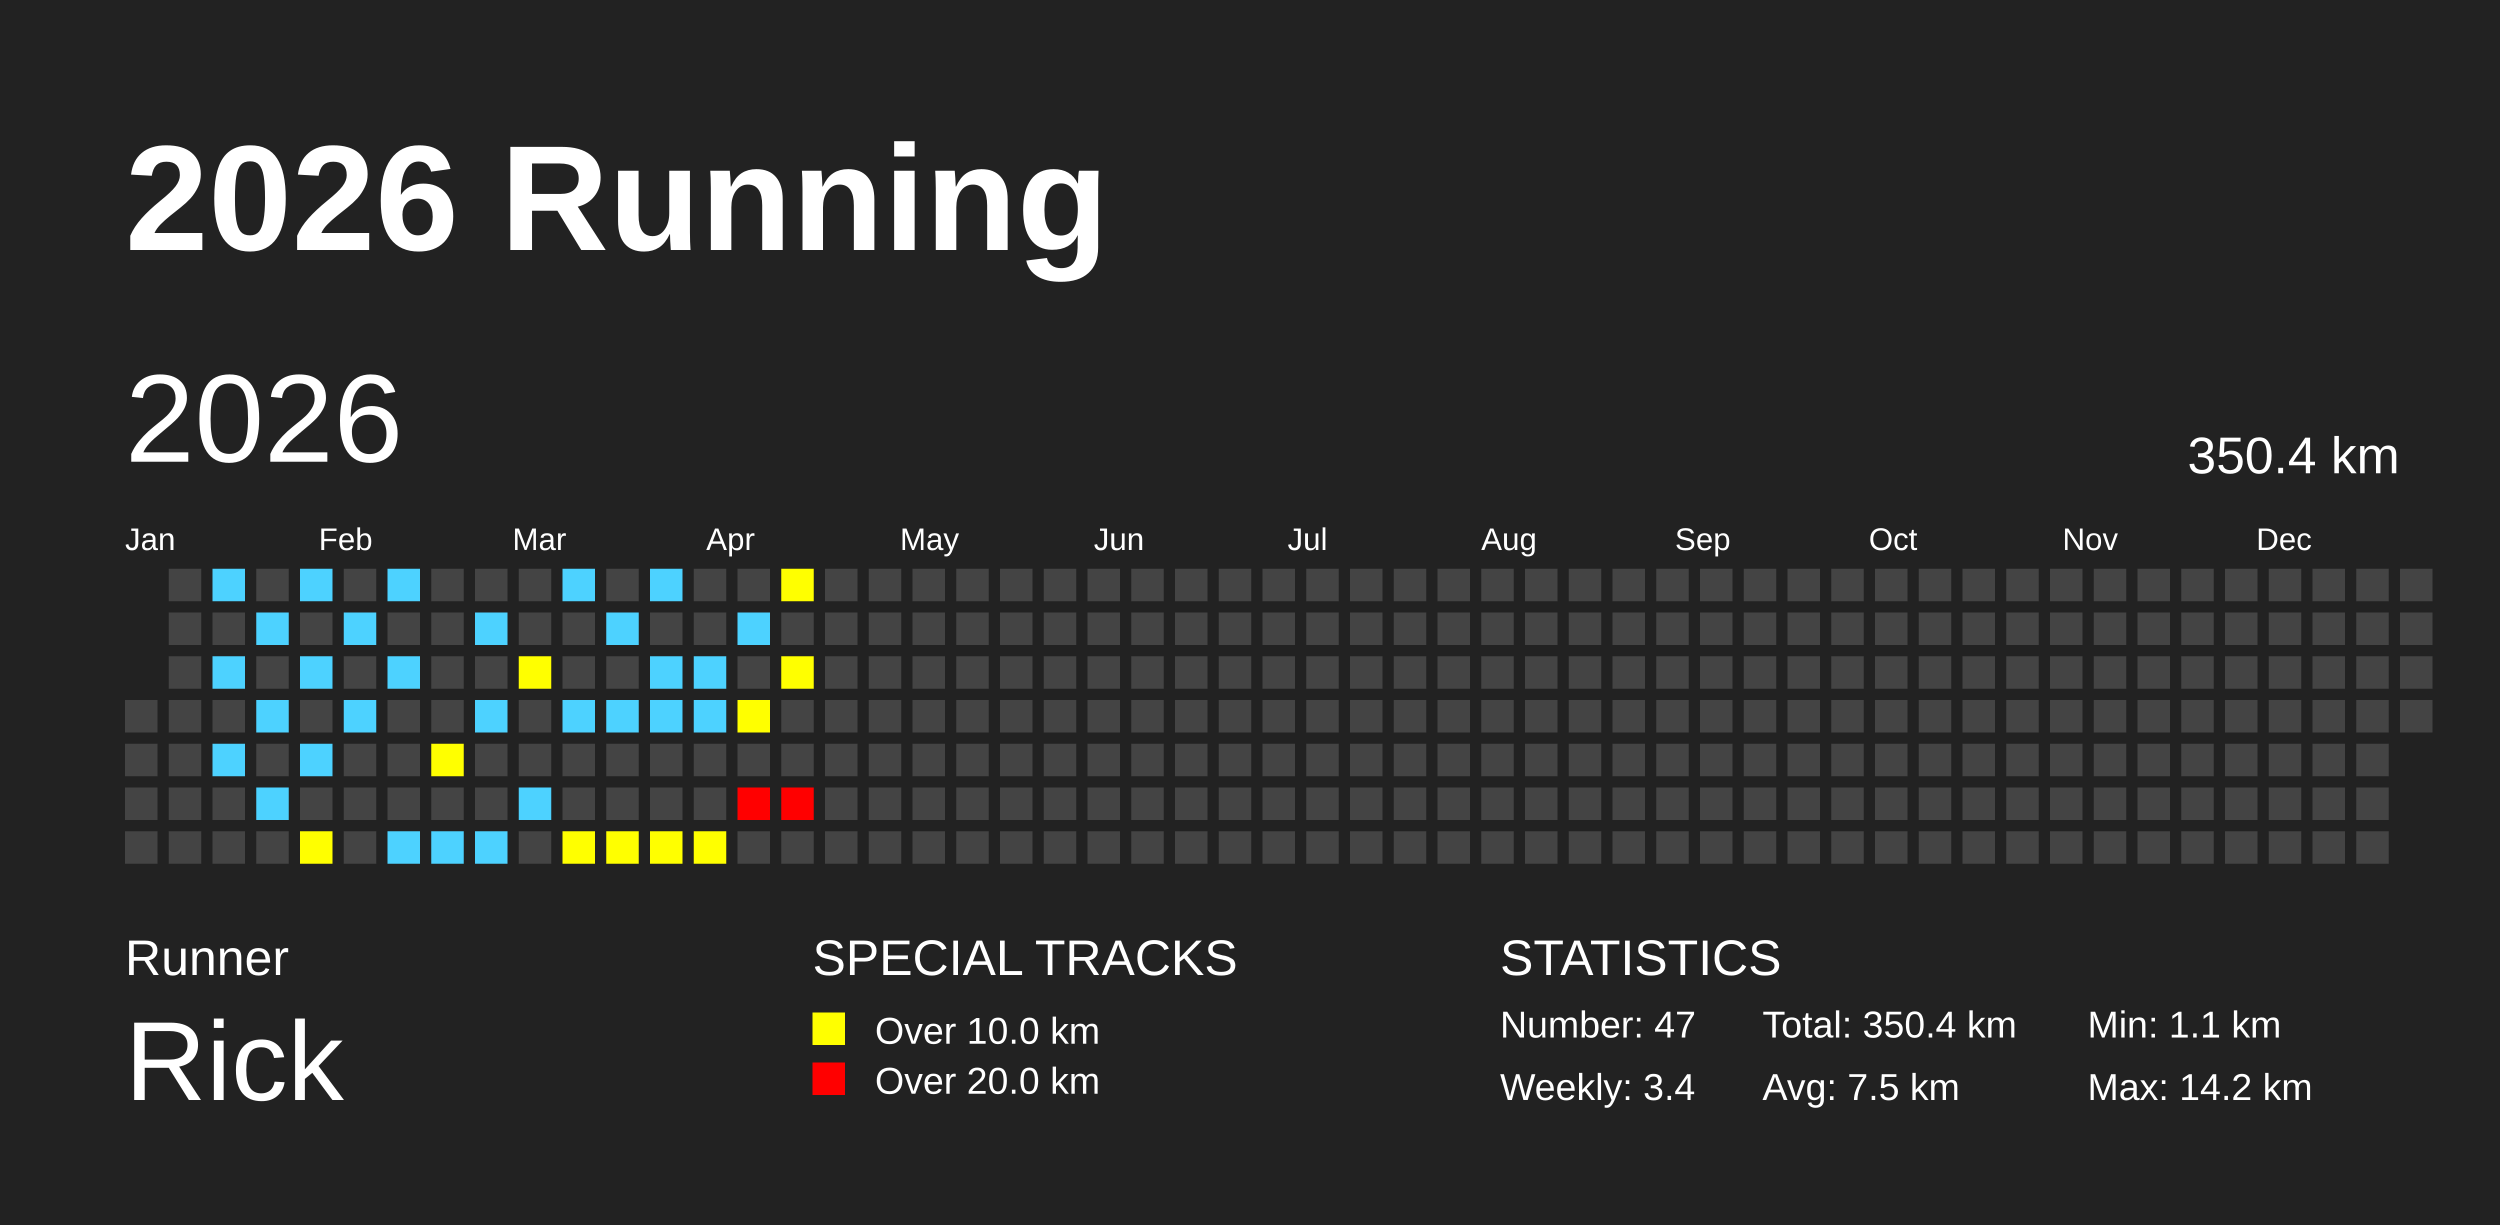
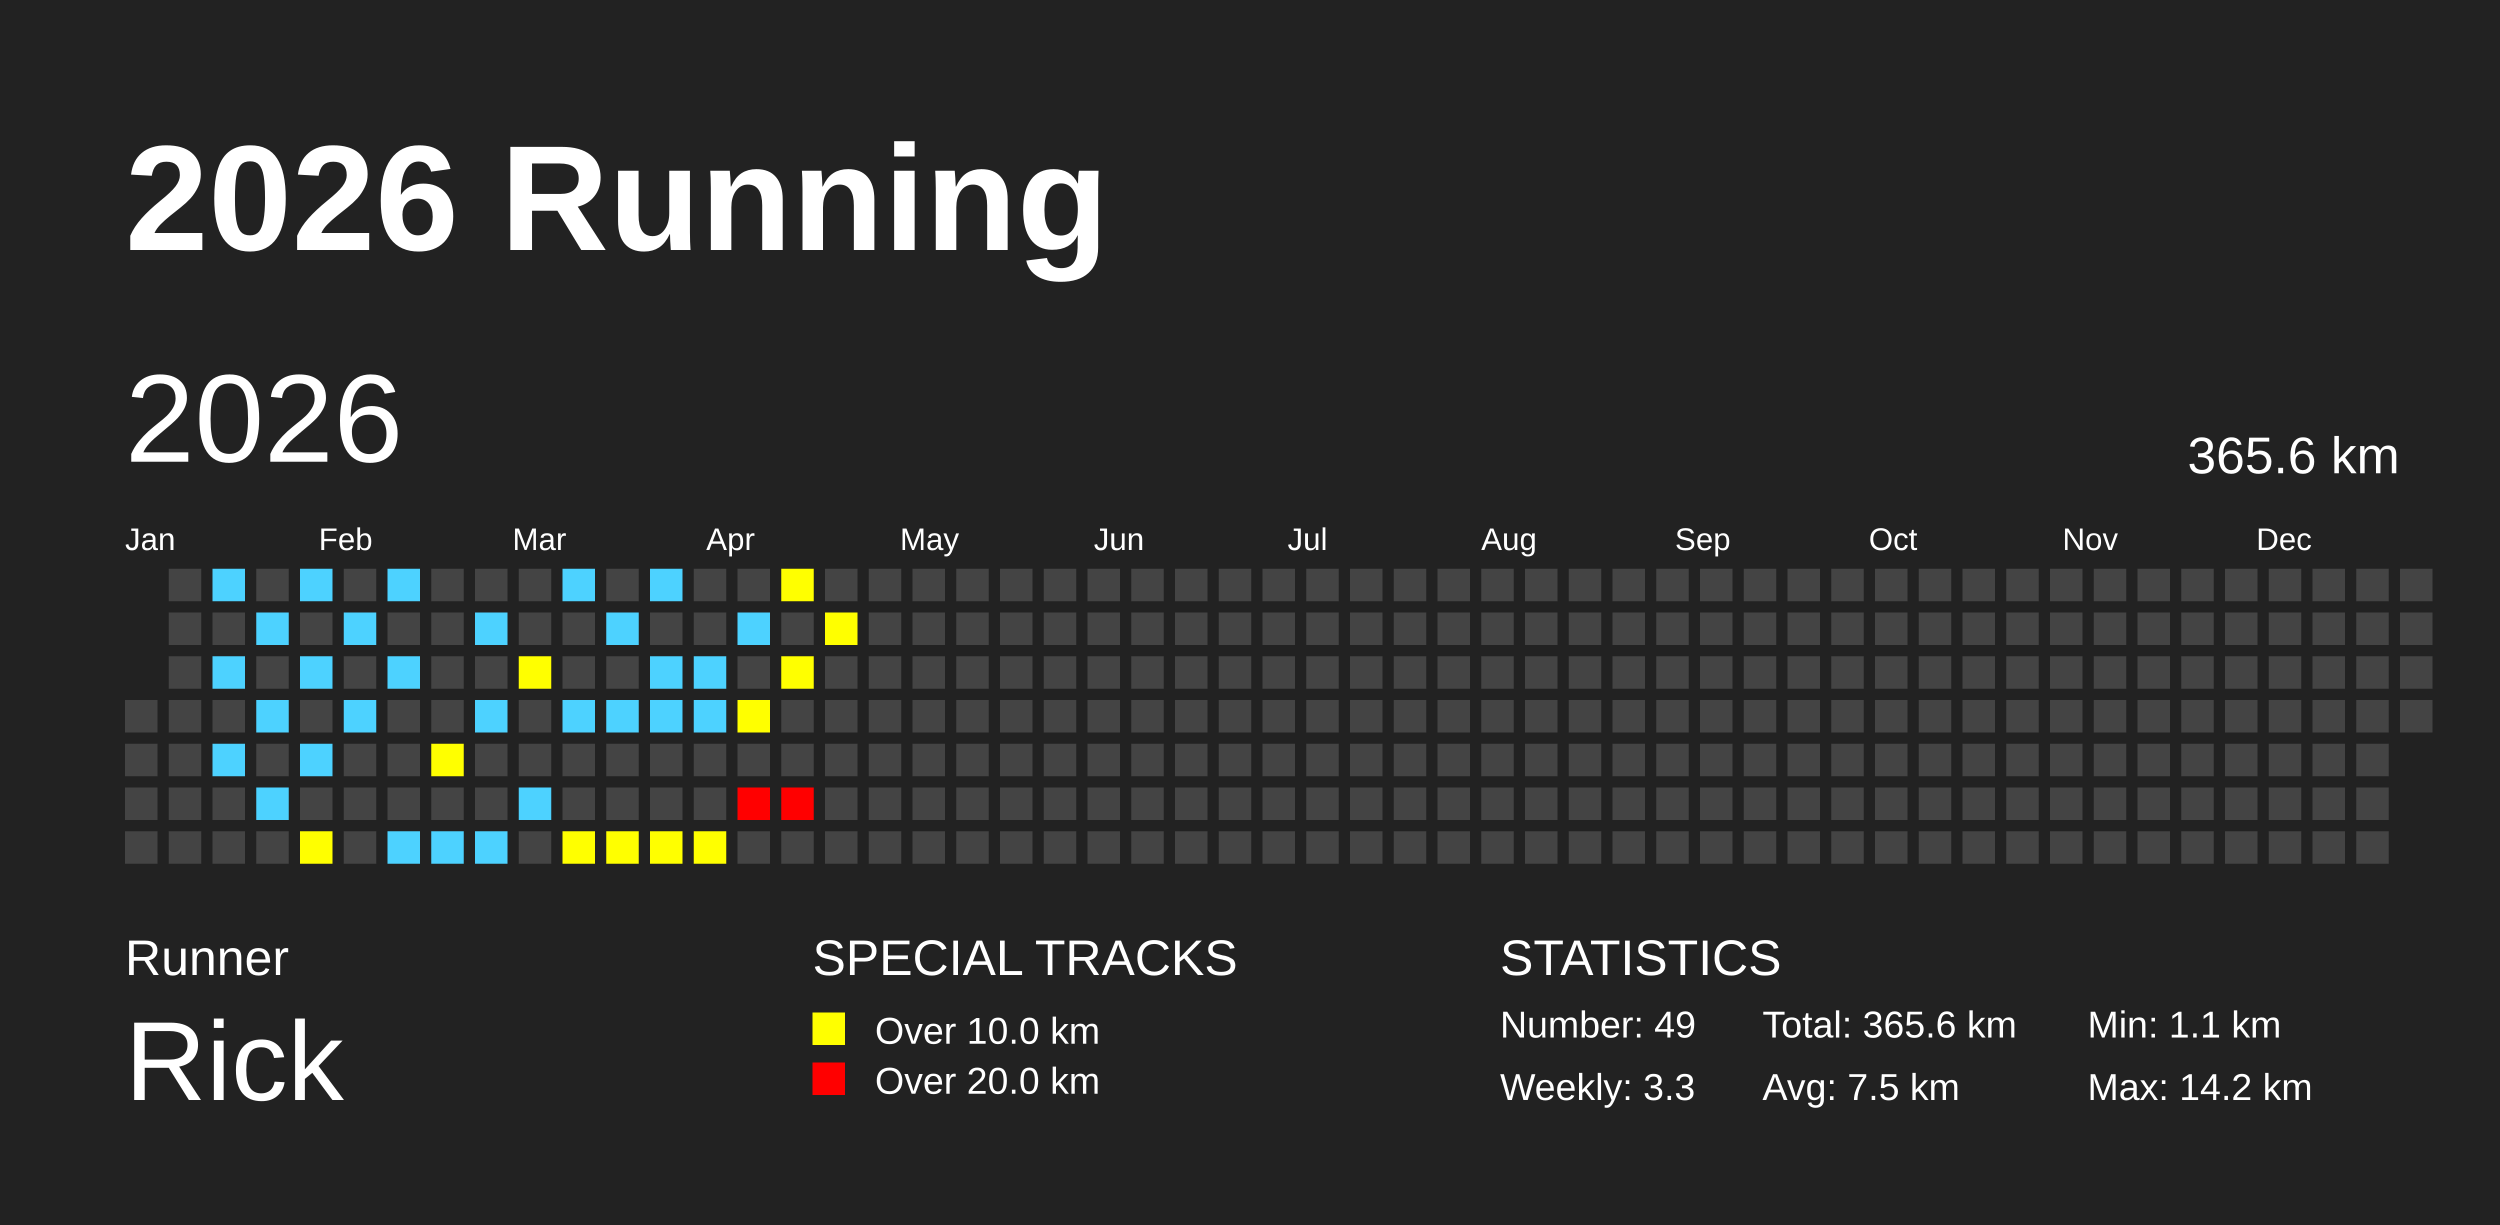
<svg xmlns="http://www.w3.org/2000/svg" baseProfile="full" height="98mm" version="1.1" viewBox="0,0,200,98" width="200mm">
  <defs>
    <pattern height="2" id="indoor-stripe" patternUnits="userSpaceOnUse" width="2">
      <line stroke="white" stroke-opacity="0.45" stroke-width="0.5" x1="0" x2="2" y1="2" y2="0" />
    </pattern>
  </defs>
  <rect fill="#222222" height="98" width="200" x="0" y="0" />
  <text fill="#FFFFFF" style="font-size:12px; font-family:Arial; font-weight:bold;" x="10" y="20">2026 Running</text>
  <text fill="#FFFFFF" style="font-size:4px; font-family:Arial" x="10" y="78">Runner</text>
  <text fill="#FFFFFF" style="font-size:9px; font-family:Arial" x="10" y="88">Rick</text>
  <text fill="#FFFFFF" style="font-size:4px; font-family:Arial" x="65" y="78">SPECIAL TRACKS</text>
  <rect fill="yellow" height="2.6" width="2.6" x="65" y="81" />
  <text fill="#FFFFFF" style="font-size:3px; font-family:Arial" x="70" y="83.5">Over 10.0 km</text>
  <rect fill="red" height="2.6" width="2.6" x="65" y="85" />
  <text fill="#FFFFFF" style="font-size:3px; font-family:Arial" x="70" y="87.5">Over 20.0 km</text>
  <text fill="#FFFFFF" style="font-size:4px; font-family:Arial" x="120" y="78">STATISTICS</text>
-   <text fill="#FFFFFF" style="font-size:3px; font-family:Arial" x="120" y="83">Number: 47</text>
-   <text fill="#FFFFFF" style="font-size:3px; font-family:Arial" x="120" y="88">Weekly: 3.4</text>
-   <text fill="#FFFFFF" style="font-size:3px; font-family:Arial" x="141" y="83">Total: 350.4 km</text>
+   <text fill="#FFFFFF" style="font-size:3px; font-family:Arial" x="120" y="83">Number: 49</text>
+   <text fill="#FFFFFF" style="font-size:3px; font-family:Arial" x="120" y="88">Weekly: 3.3</text>
+   <text fill="#FFFFFF" style="font-size:3px; font-family:Arial" x="141" y="83">Total: 365.6 km</text>
  <text fill="#FFFFFF" style="font-size:3px; font-family:Arial" x="141" y="88">Avg: 7.5 km</text>
  <text fill="#FFFFFF" style="font-size:3px; font-family:Arial" x="167" y="83">Min: 1.1 km</text>
  <text fill="#FFFFFF" style="font-size:3px; font-family:Arial" x="167" y="88">Max: 14.2 km</text>
  <text dominant-baseline="hanging" fill="#FFFFFF" style="font-size:10.0px; font-family:Arial;" x="10" y="30">2026</text>
-   <text dominant-baseline="hanging" fill="#FFFFFF" style="font-size:4.125px; font-family:Arial;" x="175" y="35">350.4 km</text>
+   <text dominant-baseline="hanging" fill="#FFFFFF" style="font-size:4.125px; font-family:Arial;" x="175" y="35">365.6 km</text>
  <text fill="#FFFFFF" style="font-size:2.5px; font-family:Arial" x="10.0" y="44">Jan</text>
  <text fill="#FFFFFF" style="font-size:2.5px; font-family:Arial" x="25.5" y="44">Feb</text>
  <text fill="#FFFFFF" style="font-size:2.5px; font-family:Arial" x="41.0" y="44">Mar</text>
  <text fill="#FFFFFF" style="font-size:2.5px; font-family:Arial" x="56.5" y="44">Apr</text>
  <text fill="#FFFFFF" style="font-size:2.5px; font-family:Arial" x="72.0" y="44">May</text>
  <text fill="#FFFFFF" style="font-size:2.5px; font-family:Arial" x="87.5" y="44">Jun</text>
  <text fill="#FFFFFF" style="font-size:2.5px; font-family:Arial" x="103.0" y="44">Jul</text>
  <text fill="#FFFFFF" style="font-size:2.5px; font-family:Arial" x="118.5" y="44">Aug</text>
  <text fill="#FFFFFF" style="font-size:2.5px; font-family:Arial" x="134.0" y="44">Sep</text>
  <text fill="#FFFFFF" style="font-size:2.5px; font-family:Arial" x="149.5" y="44">Oct</text>
  <text fill="#FFFFFF" style="font-size:2.5px; font-family:Arial" x="165.0" y="44">Nov</text>
  <text fill="#FFFFFF" style="font-size:2.5px; font-family:Arial" x="180.5" y="44">Dec</text>
  <rect fill="#444444" height="2.6" width="2.6" x="10.0" y="56.0" />
  <rect fill="#444444" height="2.6" width="2.6" x="10.0" y="59.5" />
  <rect fill="#444444" height="2.6" width="2.6" x="10.0" y="63.0" />
  <rect fill="#444444" height="2.6" width="2.6" x="10.0" y="66.5" />
  <rect fill="#444444" height="2.6" width="2.6" x="13.5" y="45.5" />
  <rect fill="#444444" height="2.6" width="2.6" x="13.5" y="49.0" />
  <rect fill="#444444" height="2.6" width="2.6" x="13.5" y="52.5" />
  <rect fill="#444444" height="2.6" width="2.6" x="13.5" y="56.0" />
  <rect fill="#444444" height="2.6" width="2.6" x="13.5" y="59.5" />
  <rect fill="#444444" height="2.6" width="2.6" x="13.5" y="63.0" />
  <rect fill="#444444" height="2.6" width="2.6" x="13.5" y="66.5" />
  <rect fill="#4DD2FF" height="2.6" width="2.6" x="17.0" y="45.5" />
  <rect fill="#444444" height="2.6" width="2.6" x="17.0" y="49.0" />
  <rect fill="#4DD2FF" height="2.6" width="2.6" x="17.0" y="52.5" />
  <rect fill="#444444" height="2.6" width="2.6" x="17.0" y="56.0" />
  <rect fill="#4DD2FF" height="2.6" width="2.6" x="17.0" y="59.5" />
  <rect fill="#444444" height="2.6" width="2.6" x="17.0" y="63.0" />
  <rect fill="#444444" height="2.6" width="2.6" x="17.0" y="66.5" />
  <rect fill="#444444" height="2.6" width="2.6" x="20.5" y="45.5" />
  <rect fill="#4DD2FF" height="2.6" width="2.6" x="20.5" y="49.0" />
  <rect fill="#444444" height="2.6" width="2.6" x="20.5" y="52.5" />
  <rect fill="#4DD2FF" height="2.6" width="2.6" x="20.5" y="56.0" />
  <rect fill="#444444" height="2.6" width="2.6" x="20.5" y="59.5" />
  <rect fill="#4DD2FF" height="2.6" width="2.6" x="20.5" y="63.0" />
  <rect fill="#444444" height="2.6" width="2.6" x="20.5" y="66.5" />
  <rect fill="#4DD2FF" height="2.6" width="2.6" x="24.0" y="45.5" />
  <rect fill="#444444" height="2.6" width="2.6" x="24.0" y="49.0" />
  <rect fill="#4DD2FF" height="2.6" width="2.6" x="24.0" y="52.5" />
  <rect fill="#444444" height="2.6" width="2.6" x="24.0" y="56.0" />
  <rect fill="#4DD2FF" height="2.6" width="2.6" x="24.0" y="59.5" />
  <rect fill="#444444" height="2.6" width="2.6" x="24.0" y="63.0" />
  <rect fill="yellow" height="2.6" width="2.6" x="24.0" y="66.5" />
  <rect fill="#444444" height="2.6" width="2.6" x="27.5" y="45.5" />
  <rect fill="#4DD2FF" height="2.6" width="2.6" x="27.5" y="49.0" />
  <rect fill="#444444" height="2.6" width="2.6" x="27.5" y="52.5" />
  <rect fill="#4DD2FF" height="2.6" width="2.6" x="27.5" y="56.0" />
  <rect fill="#444444" height="2.6" width="2.6" x="27.5" y="59.5" />
  <rect fill="#444444" height="2.6" width="2.6" x="27.5" y="63.0" />
  <rect fill="#444444" height="2.6" width="2.6" x="27.5" y="66.5" />
  <rect fill="#4DD2FF" height="2.6" width="2.6" x="31.0" y="45.5" />
  <rect fill="#444444" height="2.6" width="2.6" x="31.0" y="49.0" />
  <rect fill="#4DD2FF" height="2.6" width="2.6" x="31.0" y="52.5" />
  <rect fill="#444444" height="2.6" width="2.6" x="31.0" y="56.0" />
  <rect fill="#444444" height="2.6" width="2.6" x="31.0" y="59.5" />
  <rect fill="#444444" height="2.6" width="2.6" x="31.0" y="63.0" />
  <rect fill="#4DD2FF" height="2.6" width="2.6" x="31.0" y="66.5" />
  <rect fill="#444444" height="2.6" width="2.6" x="34.5" y="45.5" />
  <rect fill="#444444" height="2.6" width="2.6" x="34.5" y="49.0" />
  <rect fill="#444444" height="2.6" width="2.6" x="34.5" y="52.5" />
  <rect fill="#444444" height="2.6" width="2.6" x="34.5" y="56.0" />
  <rect fill="yellow" height="2.6" width="2.6" x="34.5" y="59.5" />
  <rect fill="#444444" height="2.6" width="2.6" x="34.5" y="63.0" />
  <rect fill="#4DD2FF" height="2.6" width="2.6" x="34.5" y="66.5" />
  <rect fill="#444444" height="2.6" width="2.6" x="38.0" y="45.5" />
  <rect fill="#4DD2FF" height="2.6" width="2.6" x="38.0" y="49.0" />
  <rect fill="#444444" height="2.6" width="2.6" x="38.0" y="52.5" />
  <rect fill="#4DD2FF" height="2.6" width="2.6" x="38.0" y="56.0" />
  <rect fill="#444444" height="2.6" width="2.6" x="38.0" y="59.5" />
  <rect fill="#444444" height="2.6" width="2.6" x="38.0" y="63.0" />
  <rect fill="#4DD2FF" height="2.6" width="2.6" x="38.0" y="66.5" />
  <rect fill="#444444" height="2.6" width="2.6" x="41.5" y="45.5" />
  <rect fill="#444444" height="2.6" width="2.6" x="41.5" y="49.0" />
  <rect fill="yellow" height="2.6" width="2.6" x="41.5" y="52.5" />
  <rect fill="#444444" height="2.6" width="2.6" x="41.5" y="56.0" />
  <rect fill="#444444" height="2.6" width="2.6" x="41.5" y="59.5" />
  <rect fill="#4DD2FF" height="2.6" width="2.6" x="41.5" y="63.0" />
  <rect fill="#444444" height="2.6" width="2.6" x="41.5" y="66.5" />
  <rect fill="#4DD2FF" height="2.6" width="2.6" x="45.0" y="45.5" />
  <rect fill="#444444" height="2.6" width="2.6" x="45.0" y="49.0" />
  <rect fill="#444444" height="2.6" width="2.6" x="45.0" y="52.5" />
  <rect fill="#4DD2FF" height="2.6" width="2.6" x="45.0" y="56.0" />
  <rect fill="#444444" height="2.6" width="2.6" x="45.0" y="59.5" />
  <rect fill="#444444" height="2.6" width="2.6" x="45.0" y="63.0" />
  <rect fill="yellow" height="2.6" width="2.6" x="45.0" y="66.5" />
  <rect fill="#444444" height="2.6" width="2.6" x="48.5" y="45.5" />
  <rect fill="#4DD2FF" height="2.6" width="2.6" x="48.5" y="49.0" />
  <rect fill="#444444" height="2.6" width="2.6" x="48.5" y="52.5" />
  <rect fill="#4DD2FF" height="2.6" width="2.6" x="48.5" y="56.0" />
  <rect fill="#444444" height="2.6" width="2.6" x="48.5" y="59.5" />
  <rect fill="#444444" height="2.6" width="2.6" x="48.5" y="63.0" />
  <rect fill="yellow" height="2.6" width="2.6" x="48.5" y="66.5" />
  <rect fill="#4DD2FF" height="2.6" width="2.6" x="52.0" y="45.5" />
  <rect fill="#444444" height="2.6" width="2.6" x="52.0" y="49.0" />
  <rect fill="#4DD2FF" height="2.6" width="2.6" x="52.0" y="52.5" />
  <rect fill="#4DD2FF" height="2.6" width="2.6" x="52.0" y="56.0" />
  <rect fill="#444444" height="2.6" width="2.6" x="52.0" y="59.5" />
  <rect fill="#444444" height="2.6" width="2.6" x="52.0" y="63.0" />
  <rect fill="yellow" height="2.6" width="2.6" x="52.0" y="66.5" />
  <rect fill="#444444" height="2.6" width="2.6" x="55.5" y="45.5" />
  <rect fill="#444444" height="2.6" width="2.6" x="55.5" y="49.0" />
  <rect fill="#4DD2FF" height="2.6" width="2.6" x="55.5" y="52.5" />
  <rect fill="#4DD2FF" height="2.6" width="2.6" x="55.5" y="56.0" />
  <rect fill="#444444" height="2.6" width="2.6" x="55.5" y="59.5" />
  <rect fill="#444444" height="2.6" width="2.6" x="55.5" y="63.0" />
  <rect fill="yellow" height="2.6" width="2.6" x="55.5" y="66.5" />
  <rect fill="#444444" height="2.6" width="2.6" x="59.0" y="45.5" />
  <rect fill="#4DD2FF" height="2.6" width="2.6" x="59.0" y="49.0" />
  <rect fill="#444444" height="2.6" width="2.6" x="59.0" y="52.5" />
  <rect fill="yellow" height="2.6" width="2.6" x="59.0" y="56.0" />
  <rect fill="#444444" height="2.6" width="2.6" x="59.0" y="59.5" />
  <rect fill="red" height="2.6" width="2.6" x="59.0" y="63.0" />
  <rect fill="#444444" height="2.6" width="2.6" x="59.0" y="66.5" />
  <rect fill="yellow" height="2.6" width="2.6" x="62.5" y="45.5" />
  <rect fill="#444444" height="2.6" width="2.6" x="62.5" y="49.0" />
  <rect fill="yellow" height="2.6" width="2.6" x="62.5" y="52.5" />
  <rect fill="#444444" height="2.6" width="2.6" x="62.5" y="56.0" />
  <rect fill="#444444" height="2.6" width="2.6" x="62.5" y="59.5" />
  <rect fill="red" height="2.6" width="2.6" x="62.5" y="63.0" />
  <rect fill="#444444" height="2.6" width="2.6" x="62.5" y="66.5" />
  <rect fill="#444444" height="2.6" width="2.6" x="66.0" y="45.5" />
-   <rect fill="#444444" height="2.6" width="2.6" x="66.0" y="49.0" />
+   <rect fill="yellow" height="2.6" width="2.6" x="66.0" y="49.0" />
  <rect fill="#444444" height="2.6" width="2.6" x="66.0" y="52.5" />
  <rect fill="#444444" height="2.6" width="2.6" x="66.0" y="56.0" />
  <rect fill="#444444" height="2.6" width="2.6" x="66.0" y="59.5" />
  <rect fill="#444444" height="2.6" width="2.6" x="66.0" y="63.0" />
  <rect fill="#444444" height="2.6" width="2.6" x="66.0" y="66.5" />
  <rect fill="#444444" height="2.6" width="2.6" x="69.5" y="45.5" />
  <rect fill="#444444" height="2.6" width="2.6" x="69.5" y="49.0" />
  <rect fill="#444444" height="2.6" width="2.6" x="69.5" y="52.5" />
  <rect fill="#444444" height="2.6" width="2.6" x="69.5" y="56.0" />
  <rect fill="#444444" height="2.6" width="2.6" x="69.5" y="59.5" />
  <rect fill="#444444" height="2.6" width="2.6" x="69.5" y="63.0" />
  <rect fill="#444444" height="2.6" width="2.6" x="69.5" y="66.5" />
  <rect fill="#444444" height="2.6" width="2.6" x="73.0" y="45.5" />
  <rect fill="#444444" height="2.6" width="2.6" x="73.0" y="49.0" />
  <rect fill="#444444" height="2.6" width="2.6" x="73.0" y="52.5" />
  <rect fill="#444444" height="2.6" width="2.6" x="73.0" y="56.0" />
  <rect fill="#444444" height="2.6" width="2.6" x="73.0" y="59.5" />
  <rect fill="#444444" height="2.6" width="2.6" x="73.0" y="63.0" />
  <rect fill="#444444" height="2.6" width="2.6" x="73.0" y="66.5" />
  <rect fill="#444444" height="2.6" width="2.6" x="76.5" y="45.5" />
  <rect fill="#444444" height="2.6" width="2.6" x="76.5" y="49.0" />
  <rect fill="#444444" height="2.6" width="2.6" x="76.5" y="52.5" />
  <rect fill="#444444" height="2.6" width="2.6" x="76.5" y="56.0" />
  <rect fill="#444444" height="2.6" width="2.6" x="76.5" y="59.5" />
  <rect fill="#444444" height="2.6" width="2.6" x="76.5" y="63.0" />
  <rect fill="#444444" height="2.6" width="2.6" x="76.5" y="66.5" />
  <rect fill="#444444" height="2.6" width="2.6" x="80.0" y="45.5" />
  <rect fill="#444444" height="2.6" width="2.6" x="80.0" y="49.0" />
  <rect fill="#444444" height="2.6" width="2.6" x="80.0" y="52.5" />
  <rect fill="#444444" height="2.6" width="2.6" x="80.0" y="56.0" />
  <rect fill="#444444" height="2.6" width="2.6" x="80.0" y="59.5" />
  <rect fill="#444444" height="2.6" width="2.6" x="80.0" y="63.0" />
  <rect fill="#444444" height="2.6" width="2.6" x="80.0" y="66.5" />
  <rect fill="#444444" height="2.6" width="2.6" x="83.5" y="45.5" />
  <rect fill="#444444" height="2.6" width="2.6" x="83.5" y="49.0" />
  <rect fill="#444444" height="2.6" width="2.6" x="83.5" y="52.5" />
  <rect fill="#444444" height="2.6" width="2.6" x="83.5" y="56.0" />
  <rect fill="#444444" height="2.6" width="2.6" x="83.5" y="59.5" />
  <rect fill="#444444" height="2.6" width="2.6" x="83.5" y="63.0" />
  <rect fill="#444444" height="2.6" width="2.6" x="83.5" y="66.5" />
  <rect fill="#444444" height="2.6" width="2.6" x="87.0" y="45.5" />
  <rect fill="#444444" height="2.6" width="2.6" x="87.0" y="49.0" />
  <rect fill="#444444" height="2.6" width="2.6" x="87.0" y="52.5" />
  <rect fill="#444444" height="2.6" width="2.6" x="87.0" y="56.0" />
  <rect fill="#444444" height="2.6" width="2.6" x="87.0" y="59.5" />
  <rect fill="#444444" height="2.6" width="2.6" x="87.0" y="63.0" />
  <rect fill="#444444" height="2.6" width="2.6" x="87.0" y="66.5" />
  <rect fill="#444444" height="2.6" width="2.6" x="90.5" y="45.5" />
  <rect fill="#444444" height="2.6" width="2.6" x="90.5" y="49.0" />
  <rect fill="#444444" height="2.6" width="2.6" x="90.5" y="52.5" />
  <rect fill="#444444" height="2.6" width="2.6" x="90.5" y="56.0" />
  <rect fill="#444444" height="2.6" width="2.6" x="90.5" y="59.5" />
  <rect fill="#444444" height="2.6" width="2.6" x="90.5" y="63.0" />
  <rect fill="#444444" height="2.6" width="2.6" x="90.5" y="66.5" />
  <rect fill="#444444" height="2.6" width="2.6" x="94.0" y="45.5" />
  <rect fill="#444444" height="2.6" width="2.6" x="94.0" y="49.0" />
  <rect fill="#444444" height="2.6" width="2.6" x="94.0" y="52.5" />
  <rect fill="#444444" height="2.6" width="2.6" x="94.0" y="56.0" />
  <rect fill="#444444" height="2.6" width="2.6" x="94.0" y="59.5" />
  <rect fill="#444444" height="2.6" width="2.6" x="94.0" y="63.0" />
  <rect fill="#444444" height="2.6" width="2.6" x="94.0" y="66.5" />
  <rect fill="#444444" height="2.6" width="2.6" x="97.5" y="45.5" />
  <rect fill="#444444" height="2.6" width="2.6" x="97.5" y="49.0" />
  <rect fill="#444444" height="2.6" width="2.6" x="97.5" y="52.5" />
  <rect fill="#444444" height="2.6" width="2.6" x="97.5" y="56.0" />
  <rect fill="#444444" height="2.6" width="2.6" x="97.5" y="59.5" />
  <rect fill="#444444" height="2.6" width="2.6" x="97.5" y="63.0" />
  <rect fill="#444444" height="2.6" width="2.6" x="97.5" y="66.5" />
  <rect fill="#444444" height="2.6" width="2.6" x="101.0" y="45.5" />
  <rect fill="#444444" height="2.6" width="2.6" x="101.0" y="49.0" />
  <rect fill="#444444" height="2.6" width="2.6" x="101.0" y="52.5" />
  <rect fill="#444444" height="2.6" width="2.6" x="101.0" y="56.0" />
  <rect fill="#444444" height="2.6" width="2.6" x="101.0" y="59.5" />
  <rect fill="#444444" height="2.6" width="2.6" x="101.0" y="63.0" />
  <rect fill="#444444" height="2.6" width="2.6" x="101.0" y="66.5" />
  <rect fill="#444444" height="2.6" width="2.6" x="104.5" y="45.5" />
  <rect fill="#444444" height="2.6" width="2.6" x="104.5" y="49.0" />
  <rect fill="#444444" height="2.6" width="2.6" x="104.5" y="52.5" />
  <rect fill="#444444" height="2.6" width="2.6" x="104.5" y="56.0" />
  <rect fill="#444444" height="2.6" width="2.6" x="104.5" y="59.5" />
  <rect fill="#444444" height="2.6" width="2.6" x="104.5" y="63.0" />
  <rect fill="#444444" height="2.6" width="2.6" x="104.5" y="66.5" />
  <rect fill="#444444" height="2.6" width="2.6" x="108.0" y="45.5" />
  <rect fill="#444444" height="2.6" width="2.6" x="108.0" y="49.0" />
  <rect fill="#444444" height="2.6" width="2.6" x="108.0" y="52.5" />
  <rect fill="#444444" height="2.6" width="2.6" x="108.0" y="56.0" />
  <rect fill="#444444" height="2.6" width="2.6" x="108.0" y="59.5" />
  <rect fill="#444444" height="2.6" width="2.6" x="108.0" y="63.0" />
  <rect fill="#444444" height="2.6" width="2.6" x="108.0" y="66.5" />
  <rect fill="#444444" height="2.6" width="2.6" x="111.5" y="45.5" />
  <rect fill="#444444" height="2.6" width="2.6" x="111.5" y="49.0" />
  <rect fill="#444444" height="2.6" width="2.6" x="111.5" y="52.5" />
  <rect fill="#444444" height="2.6" width="2.6" x="111.5" y="56.0" />
  <rect fill="#444444" height="2.6" width="2.6" x="111.5" y="59.5" />
  <rect fill="#444444" height="2.6" width="2.6" x="111.5" y="63.0" />
  <rect fill="#444444" height="2.6" width="2.6" x="111.5" y="66.5" />
  <rect fill="#444444" height="2.6" width="2.6" x="115.0" y="45.5" />
  <rect fill="#444444" height="2.6" width="2.6" x="115.0" y="49.0" />
  <rect fill="#444444" height="2.6" width="2.6" x="115.0" y="52.5" />
  <rect fill="#444444" height="2.6" width="2.6" x="115.0" y="56.0" />
  <rect fill="#444444" height="2.6" width="2.6" x="115.0" y="59.5" />
  <rect fill="#444444" height="2.6" width="2.6" x="115.0" y="63.0" />
  <rect fill="#444444" height="2.6" width="2.6" x="115.0" y="66.5" />
  <rect fill="#444444" height="2.6" width="2.6" x="118.5" y="45.5" />
  <rect fill="#444444" height="2.6" width="2.6" x="118.5" y="49.0" />
  <rect fill="#444444" height="2.6" width="2.6" x="118.5" y="52.5" />
  <rect fill="#444444" height="2.6" width="2.6" x="118.5" y="56.0" />
  <rect fill="#444444" height="2.6" width="2.6" x="118.5" y="59.5" />
  <rect fill="#444444" height="2.6" width="2.6" x="118.5" y="63.0" />
  <rect fill="#444444" height="2.6" width="2.6" x="118.5" y="66.5" />
  <rect fill="#444444" height="2.6" width="2.6" x="122.0" y="45.5" />
  <rect fill="#444444" height="2.6" width="2.6" x="122.0" y="49.0" />
  <rect fill="#444444" height="2.6" width="2.6" x="122.0" y="52.5" />
  <rect fill="#444444" height="2.6" width="2.6" x="122.0" y="56.0" />
  <rect fill="#444444" height="2.6" width="2.6" x="122.0" y="59.5" />
  <rect fill="#444444" height="2.6" width="2.6" x="122.0" y="63.0" />
  <rect fill="#444444" height="2.6" width="2.6" x="122.0" y="66.5" />
  <rect fill="#444444" height="2.6" width="2.6" x="125.5" y="45.5" />
  <rect fill="#444444" height="2.6" width="2.6" x="125.5" y="49.0" />
  <rect fill="#444444" height="2.6" width="2.6" x="125.5" y="52.5" />
  <rect fill="#444444" height="2.6" width="2.6" x="125.5" y="56.0" />
  <rect fill="#444444" height="2.6" width="2.6" x="125.5" y="59.5" />
  <rect fill="#444444" height="2.6" width="2.6" x="125.5" y="63.0" />
  <rect fill="#444444" height="2.6" width="2.6" x="125.5" y="66.5" />
  <rect fill="#444444" height="2.6" width="2.6" x="129.0" y="45.5" />
  <rect fill="#444444" height="2.6" width="2.6" x="129.0" y="49.0" />
  <rect fill="#444444" height="2.6" width="2.6" x="129.0" y="52.5" />
  <rect fill="#444444" height="2.6" width="2.6" x="129.0" y="56.0" />
  <rect fill="#444444" height="2.6" width="2.6" x="129.0" y="59.5" />
  <rect fill="#444444" height="2.6" width="2.6" x="129.0" y="63.0" />
  <rect fill="#444444" height="2.6" width="2.6" x="129.0" y="66.5" />
  <rect fill="#444444" height="2.6" width="2.6" x="132.5" y="45.5" />
  <rect fill="#444444" height="2.6" width="2.6" x="132.5" y="49.0" />
  <rect fill="#444444" height="2.6" width="2.6" x="132.5" y="52.5" />
  <rect fill="#444444" height="2.6" width="2.6" x="132.5" y="56.0" />
  <rect fill="#444444" height="2.6" width="2.6" x="132.5" y="59.5" />
  <rect fill="#444444" height="2.6" width="2.6" x="132.5" y="63.0" />
  <rect fill="#444444" height="2.6" width="2.6" x="132.5" y="66.5" />
  <rect fill="#444444" height="2.6" width="2.6" x="136.0" y="45.5" />
  <rect fill="#444444" height="2.6" width="2.6" x="136.0" y="49.0" />
  <rect fill="#444444" height="2.6" width="2.6" x="136.0" y="52.5" />
  <rect fill="#444444" height="2.6" width="2.6" x="136.0" y="56.0" />
  <rect fill="#444444" height="2.6" width="2.6" x="136.0" y="59.5" />
  <rect fill="#444444" height="2.6" width="2.6" x="136.0" y="63.0" />
  <rect fill="#444444" height="2.6" width="2.6" x="136.0" y="66.5" />
  <rect fill="#444444" height="2.6" width="2.6" x="139.5" y="45.5" />
  <rect fill="#444444" height="2.6" width="2.6" x="139.5" y="49.0" />
  <rect fill="#444444" height="2.6" width="2.6" x="139.5" y="52.5" />
  <rect fill="#444444" height="2.6" width="2.6" x="139.5" y="56.0" />
  <rect fill="#444444" height="2.6" width="2.6" x="139.5" y="59.5" />
  <rect fill="#444444" height="2.6" width="2.6" x="139.5" y="63.0" />
  <rect fill="#444444" height="2.6" width="2.6" x="139.5" y="66.5" />
  <rect fill="#444444" height="2.6" width="2.6" x="143.0" y="45.5" />
  <rect fill="#444444" height="2.6" width="2.6" x="143.0" y="49.0" />
  <rect fill="#444444" height="2.6" width="2.6" x="143.0" y="52.5" />
  <rect fill="#444444" height="2.6" width="2.6" x="143.0" y="56.0" />
  <rect fill="#444444" height="2.6" width="2.6" x="143.0" y="59.5" />
  <rect fill="#444444" height="2.6" width="2.6" x="143.0" y="63.0" />
  <rect fill="#444444" height="2.6" width="2.6" x="143.0" y="66.5" />
  <rect fill="#444444" height="2.6" width="2.6" x="146.5" y="45.5" />
  <rect fill="#444444" height="2.6" width="2.6" x="146.5" y="49.0" />
  <rect fill="#444444" height="2.6" width="2.6" x="146.5" y="52.5" />
  <rect fill="#444444" height="2.6" width="2.6" x="146.5" y="56.0" />
  <rect fill="#444444" height="2.6" width="2.6" x="146.5" y="59.5" />
  <rect fill="#444444" height="2.6" width="2.6" x="146.5" y="63.0" />
  <rect fill="#444444" height="2.6" width="2.6" x="146.5" y="66.5" />
  <rect fill="#444444" height="2.6" width="2.6" x="150.0" y="45.5" />
  <rect fill="#444444" height="2.6" width="2.6" x="150.0" y="49.0" />
  <rect fill="#444444" height="2.6" width="2.6" x="150.0" y="52.5" />
  <rect fill="#444444" height="2.6" width="2.6" x="150.0" y="56.0" />
  <rect fill="#444444" height="2.6" width="2.6" x="150.0" y="59.5" />
  <rect fill="#444444" height="2.6" width="2.6" x="150.0" y="63.0" />
  <rect fill="#444444" height="2.6" width="2.6" x="150.0" y="66.5" />
  <rect fill="#444444" height="2.6" width="2.6" x="153.5" y="45.5" />
  <rect fill="#444444" height="2.6" width="2.6" x="153.5" y="49.0" />
  <rect fill="#444444" height="2.6" width="2.6" x="153.5" y="52.5" />
  <rect fill="#444444" height="2.6" width="2.6" x="153.5" y="56.0" />
  <rect fill="#444444" height="2.6" width="2.6" x="153.5" y="59.5" />
  <rect fill="#444444" height="2.6" width="2.6" x="153.5" y="63.0" />
  <rect fill="#444444" height="2.6" width="2.6" x="153.5" y="66.5" />
  <rect fill="#444444" height="2.6" width="2.6" x="157.0" y="45.5" />
  <rect fill="#444444" height="2.6" width="2.6" x="157.0" y="49.0" />
  <rect fill="#444444" height="2.6" width="2.6" x="157.0" y="52.5" />
  <rect fill="#444444" height="2.6" width="2.6" x="157.0" y="56.0" />
  <rect fill="#444444" height="2.6" width="2.6" x="157.0" y="59.5" />
  <rect fill="#444444" height="2.6" width="2.6" x="157.0" y="63.0" />
  <rect fill="#444444" height="2.6" width="2.6" x="157.0" y="66.5" />
  <rect fill="#444444" height="2.6" width="2.6" x="160.5" y="45.5" />
  <rect fill="#444444" height="2.6" width="2.6" x="160.5" y="49.0" />
  <rect fill="#444444" height="2.6" width="2.6" x="160.5" y="52.5" />
  <rect fill="#444444" height="2.6" width="2.6" x="160.5" y="56.0" />
  <rect fill="#444444" height="2.6" width="2.6" x="160.5" y="59.5" />
  <rect fill="#444444" height="2.6" width="2.6" x="160.5" y="63.0" />
  <rect fill="#444444" height="2.6" width="2.6" x="160.5" y="66.5" />
  <rect fill="#444444" height="2.6" width="2.6" x="164.0" y="45.5" />
  <rect fill="#444444" height="2.6" width="2.6" x="164.0" y="49.0" />
  <rect fill="#444444" height="2.6" width="2.6" x="164.0" y="52.5" />
  <rect fill="#444444" height="2.6" width="2.6" x="164.0" y="56.0" />
  <rect fill="#444444" height="2.6" width="2.6" x="164.0" y="59.5" />
  <rect fill="#444444" height="2.6" width="2.6" x="164.0" y="63.0" />
  <rect fill="#444444" height="2.6" width="2.6" x="164.0" y="66.5" />
  <rect fill="#444444" height="2.6" width="2.6" x="167.5" y="45.5" />
  <rect fill="#444444" height="2.6" width="2.6" x="167.5" y="49.0" />
  <rect fill="#444444" height="2.6" width="2.6" x="167.5" y="52.5" />
  <rect fill="#444444" height="2.6" width="2.6" x="167.5" y="56.0" />
  <rect fill="#444444" height="2.6" width="2.6" x="167.5" y="59.5" />
  <rect fill="#444444" height="2.6" width="2.6" x="167.5" y="63.0" />
  <rect fill="#444444" height="2.6" width="2.6" x="167.5" y="66.5" />
  <rect fill="#444444" height="2.6" width="2.6" x="171.0" y="45.5" />
  <rect fill="#444444" height="2.6" width="2.6" x="171.0" y="49.0" />
  <rect fill="#444444" height="2.6" width="2.6" x="171.0" y="52.5" />
  <rect fill="#444444" height="2.6" width="2.6" x="171.0" y="56.0" />
  <rect fill="#444444" height="2.6" width="2.6" x="171.0" y="59.5" />
  <rect fill="#444444" height="2.6" width="2.6" x="171.0" y="63.0" />
  <rect fill="#444444" height="2.6" width="2.6" x="171.0" y="66.5" />
  <rect fill="#444444" height="2.6" width="2.6" x="174.5" y="45.5" />
  <rect fill="#444444" height="2.6" width="2.6" x="174.5" y="49.0" />
  <rect fill="#444444" height="2.6" width="2.6" x="174.5" y="52.5" />
  <rect fill="#444444" height="2.6" width="2.6" x="174.5" y="56.0" />
  <rect fill="#444444" height="2.6" width="2.6" x="174.5" y="59.5" />
  <rect fill="#444444" height="2.6" width="2.6" x="174.5" y="63.0" />
  <rect fill="#444444" height="2.6" width="2.6" x="174.5" y="66.5" />
  <rect fill="#444444" height="2.6" width="2.6" x="178.0" y="45.5" />
  <rect fill="#444444" height="2.6" width="2.6" x="178.0" y="49.0" />
  <rect fill="#444444" height="2.6" width="2.6" x="178.0" y="52.5" />
  <rect fill="#444444" height="2.6" width="2.6" x="178.0" y="56.0" />
  <rect fill="#444444" height="2.6" width="2.6" x="178.0" y="59.5" />
  <rect fill="#444444" height="2.6" width="2.6" x="178.0" y="63.0" />
  <rect fill="#444444" height="2.6" width="2.6" x="178.0" y="66.5" />
  <rect fill="#444444" height="2.6" width="2.6" x="181.5" y="45.5" />
  <rect fill="#444444" height="2.6" width="2.6" x="181.5" y="49.0" />
  <rect fill="#444444" height="2.6" width="2.6" x="181.5" y="52.5" />
  <rect fill="#444444" height="2.6" width="2.6" x="181.5" y="56.0" />
  <rect fill="#444444" height="2.6" width="2.6" x="181.5" y="59.5" />
  <rect fill="#444444" height="2.6" width="2.6" x="181.5" y="63.0" />
  <rect fill="#444444" height="2.6" width="2.6" x="181.5" y="66.5" />
  <rect fill="#444444" height="2.6" width="2.6" x="185.0" y="45.5" />
  <rect fill="#444444" height="2.6" width="2.6" x="185.0" y="49.0" />
  <rect fill="#444444" height="2.6" width="2.6" x="185.0" y="52.5" />
  <rect fill="#444444" height="2.6" width="2.6" x="185.0" y="56.0" />
  <rect fill="#444444" height="2.6" width="2.6" x="185.0" y="59.5" />
  <rect fill="#444444" height="2.6" width="2.6" x="185.0" y="63.0" />
  <rect fill="#444444" height="2.6" width="2.6" x="185.0" y="66.5" />
  <rect fill="#444444" height="2.6" width="2.6" x="188.5" y="45.5" />
  <rect fill="#444444" height="2.6" width="2.6" x="188.5" y="49.0" />
  <rect fill="#444444" height="2.6" width="2.6" x="188.5" y="52.5" />
  <rect fill="#444444" height="2.6" width="2.6" x="188.5" y="56.0" />
  <rect fill="#444444" height="2.6" width="2.6" x="188.5" y="59.5" />
  <rect fill="#444444" height="2.6" width="2.6" x="188.5" y="63.0" />
  <rect fill="#444444" height="2.6" width="2.6" x="188.5" y="66.5" />
  <rect fill="#444444" height="2.6" width="2.6" x="192.0" y="45.5" />
  <rect fill="#444444" height="2.6" width="2.6" x="192.0" y="49.0" />
  <rect fill="#444444" height="2.6" width="2.6" x="192.0" y="52.5" />
  <rect fill="#444444" height="2.6" width="2.6" x="192.0" y="56.0" />
</svg>
